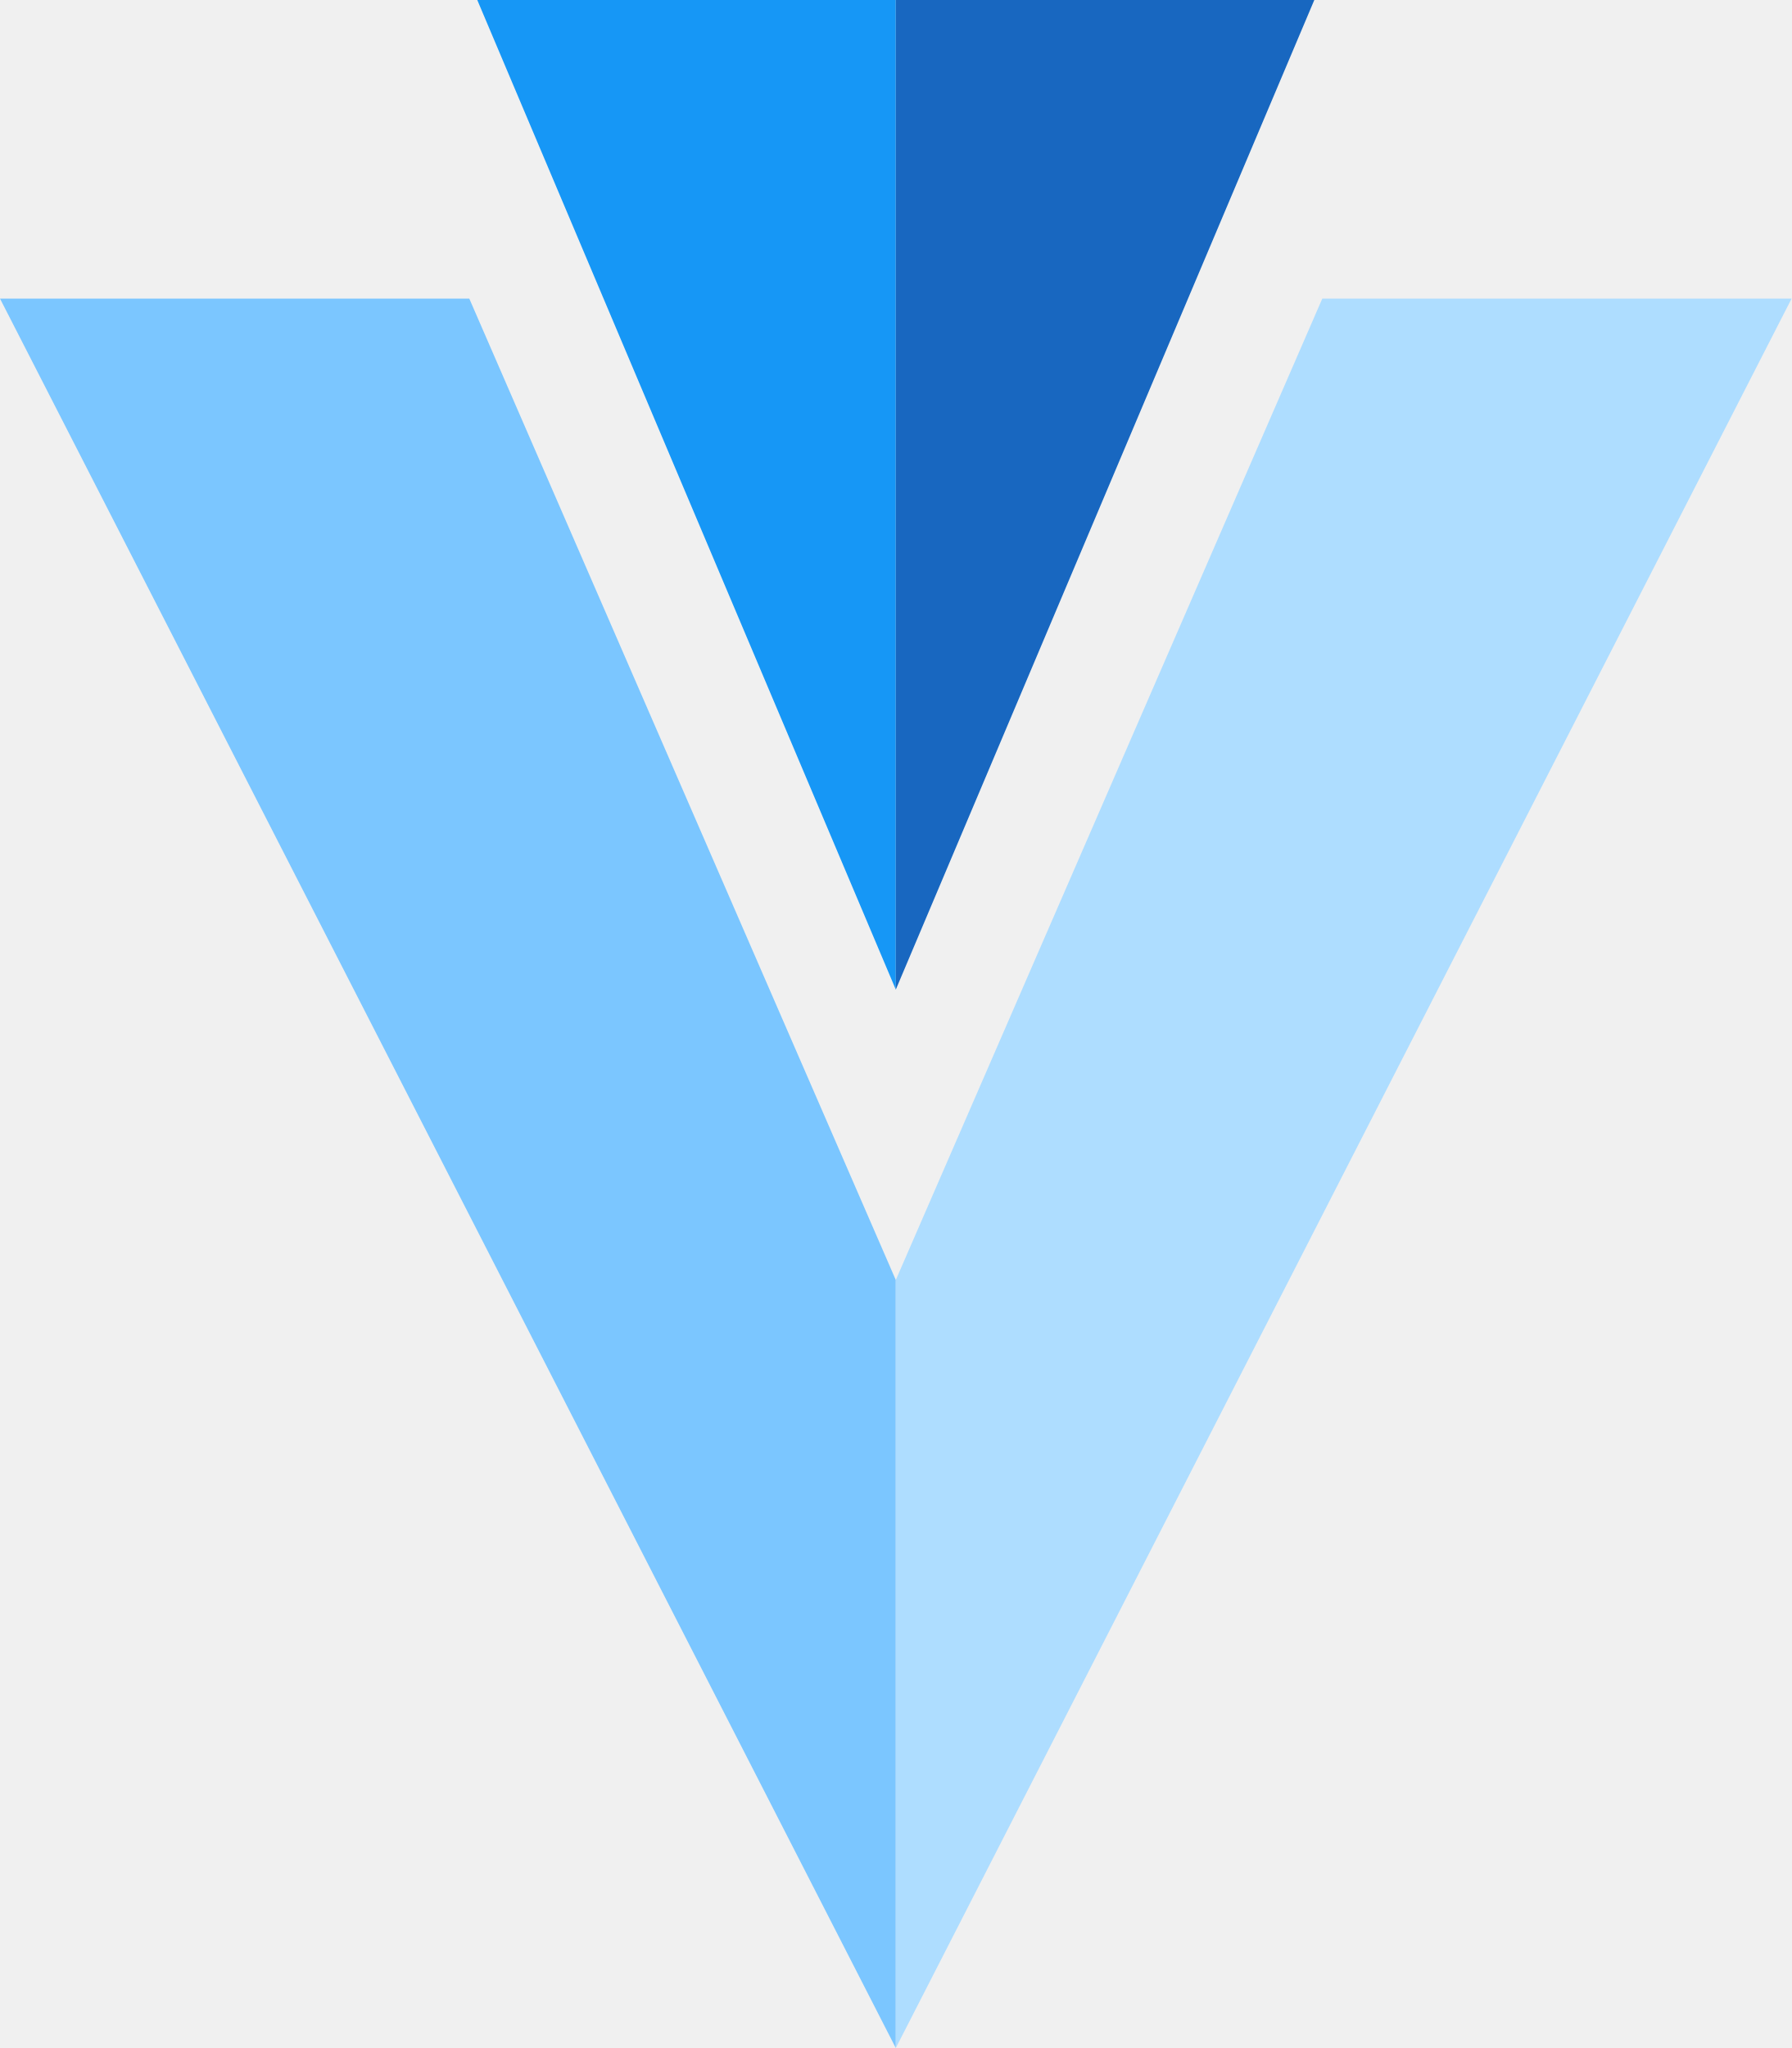
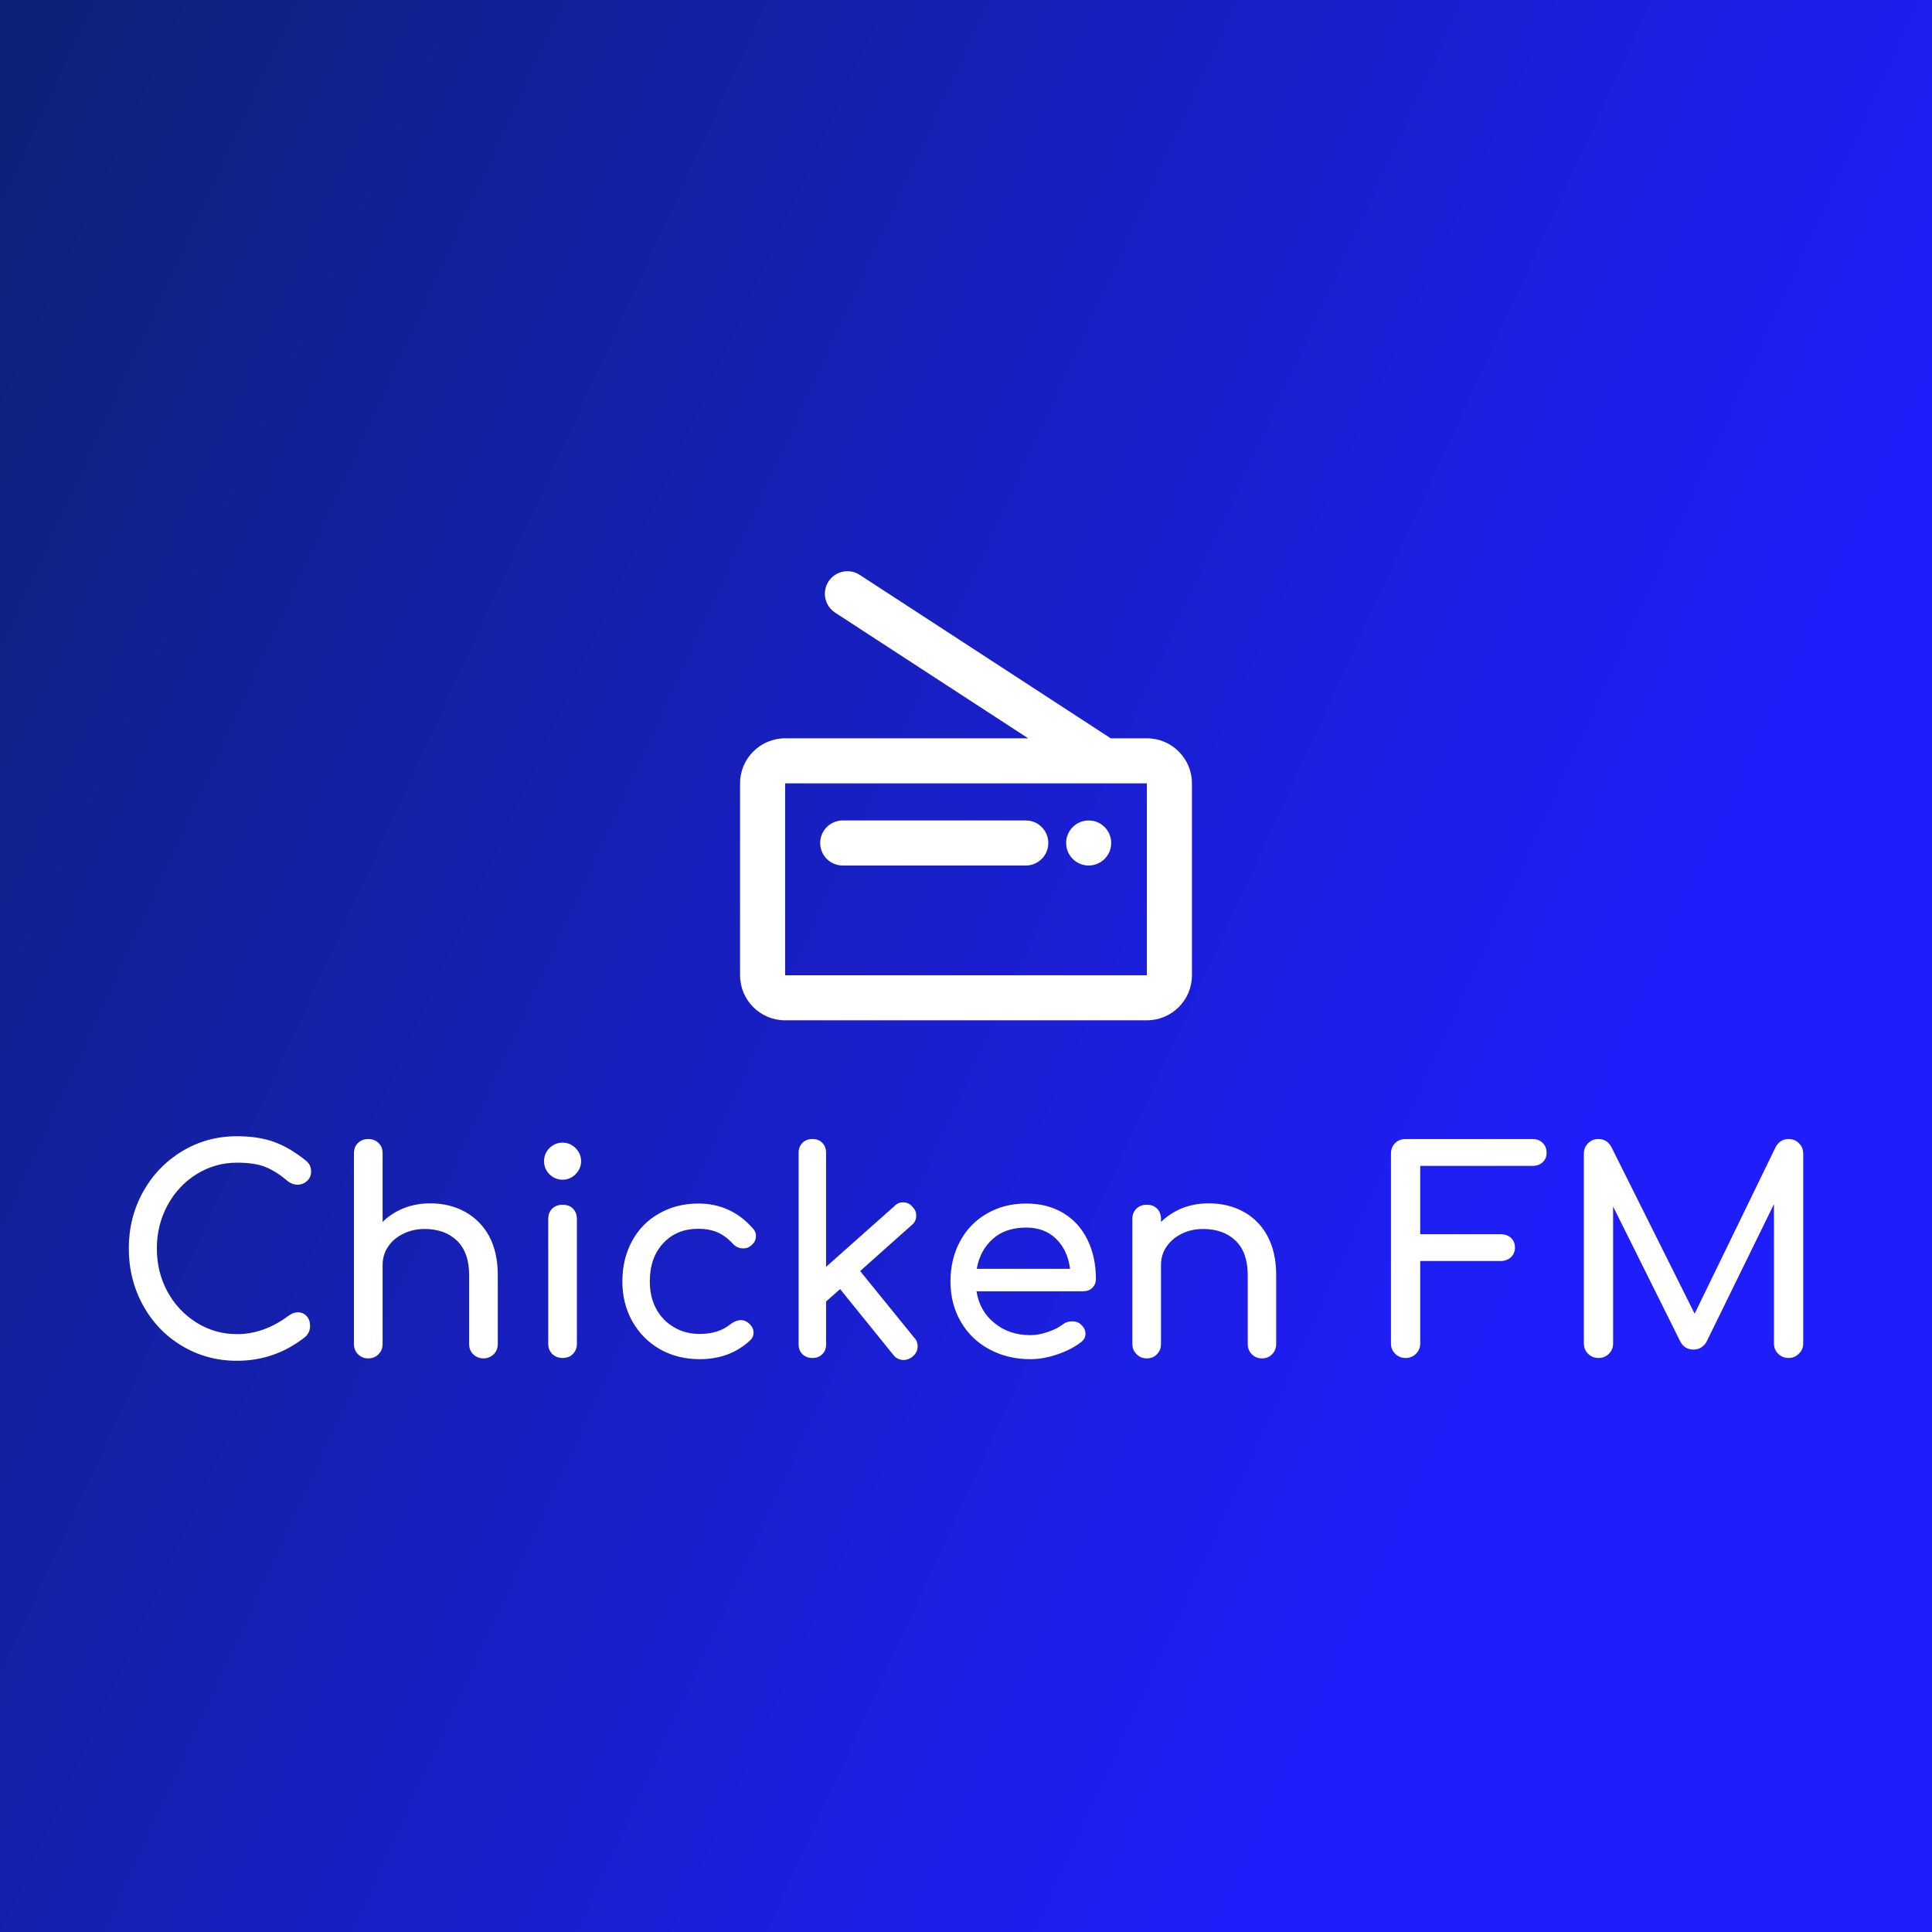
- <svg xmlns="http://www.w3.org/2000/svg" id="Layer_1" data-name="Layer 1" viewBox="0 0 87.5 100">
-   <defs>
-     <style>.cls-1{fill:#1697f6;}.cls-2{fill:#7bc6ff;}.cls-3{fill:#1867c0;}.cls-4{fill:#aeddff;}</style>
+ <svg xmlns="http://www.w3.org/2000/svg" data-v-29081953="" viewBox="0 0 300 300">
+   <defs data-v-29081953="">
+     <linearGradient data-v-29081953="" gradientTransform="rotate(25)" id="25dbe60d-1b02-4f2e-a738-b80049c55963" x1="0%" y1="0%" x2="100%" y2="0%">
+       <stop data-v-29081953="" offset="0%" stop-color="#0D2175" stop-opacity="1" />
+       <stop data-v-29081953="" offset="100%" stop-color="#1F1EFB" stop-opacity="1" />
+     </linearGradient>
  </defs>
-   <polyline class="cls-1" points="43.75 0 23.31 0 43.75 48.32" />
-   <polygon class="cls-2" points="43.75 62.5 43.75 100 0 14.58 22.92 14.58 43.75 62.5" />
-   <polyline class="cls-3" points="43.75 0 64.19 0 43.75 48.32" />
-   <polygon class="cls-4" points="64.58 14.58 87.5 14.58 43.75 100 43.75 62.5 64.58 14.58" />
+   <rect data-v-29081953="" fill="url(#25dbe60d-1b02-4f2e-a738-b80049c55963)" x="0" y="0" width="300px" height="300px" class="logo-background-square" />
+   <defs data-v-29081953="" />
+   <g data-v-29081953="" id="9ce6889e-6e7c-446f-becc-54b661a007e8" fill="#ffffff" transform="matrix(3.11042,0,0,3.11042,17.20062,172.5148)">
+     <path d="M6.30 1.26L6.30 1.26Q7.36 1.26 8.14 1.54L8.14 1.54L8.14 1.54Q8.92 1.82 9.72 2.46L9.72 2.46L9.72 2.46Q9.88 2.59 9.94 2.72L9.94 2.72L9.94 2.72Q10.00 2.86 10.00 3.04L10.00 3.04L10.00 3.04Q10.00 3.32 9.79 3.50L9.79 3.50L9.79 3.50Q9.59 3.68 9.32 3.68L9.32 3.68L9.32 3.68Q9.06 3.68 8.83 3.50L8.83 3.50L8.83 3.50Q8.26 3.01 7.71 2.79L7.71 2.79L7.71 2.79Q7.17 2.58 6.30 2.58L6.30 2.58L6.30 2.58Q5.21 2.58 4.29 3.15L4.29 3.15L4.29 3.15Q3.37 3.72 2.83 4.71L2.83 4.71L2.83 4.71Q2.30 5.70 2.30 6.86L2.30 6.86L2.30 6.86Q2.30 8.04 2.83 9.02L2.83 9.02L2.83 9.02Q3.37 10.00 4.29 10.57L4.29 10.57L4.29 10.57Q5.21 11.14 6.30 11.14L6.30 11.14L6.30 11.14Q7.64 11.14 8.88 10.22L8.88 10.22L8.88 10.22Q9.11 10.05 9.34 10.05L9.34 10.05L9.34 10.05Q9.60 10.05 9.78 10.24L9.78 10.24L9.78 10.24Q9.95 10.43 9.95 10.74L9.95 10.74L9.95 10.74Q9.95 11.03 9.73 11.26L9.73 11.26L9.73 11.26Q8.22 12.47 6.30 12.47L6.30 12.47L6.30 12.47Q4.80 12.47 3.56 11.73L3.56 11.73L3.56 11.73Q2.32 10.99 1.61 9.70L1.61 9.70L1.61 9.70Q0.90 8.41 0.90 6.86L0.90 6.86L0.90 6.86Q0.90 5.32 1.61 4.04L1.61 4.04L1.61 4.04Q2.32 2.76 3.56 2.01L3.56 2.01L3.56 2.01Q4.80 1.26 6.30 1.26L6.30 1.26ZM15.95 4.61L15.95 4.61Q16.91 4.61 17.68 5.03L17.68 5.03L17.68 5.03Q18.45 5.45 18.89 6.25L18.89 6.25L18.89 6.25Q19.32 7.06 19.32 8.19L19.32 8.19L19.32 11.63L19.32 11.63Q19.32 11.94 19.12 12.14L19.12 12.14L19.12 12.14Q18.91 12.35 18.61 12.35L18.61 12.35L18.61 12.35Q18.30 12.35 18.09 12.14L18.09 12.14L18.09 12.14Q17.89 11.94 17.89 11.63L17.89 11.63L17.89 8.19L17.89 8.19Q17.89 7.06 17.28 6.47L17.28 6.47L17.28 6.47Q16.67 5.89 15.67 5.89L15.67 5.89L15.67 5.89Q15.08 5.89 14.60 6.13L14.60 6.13L14.60 6.13Q14.11 6.37 13.84 6.78L13.84 6.78L13.84 6.78Q13.57 7.18 13.57 7.69L13.57 7.69L13.57 11.63L13.57 11.63Q13.57 11.94 13.37 12.14L13.37 12.14L13.37 12.14Q13.17 12.35 12.85 12.35L12.85 12.35L12.85 12.35Q12.54 12.35 12.34 12.14L12.34 12.14L12.34 12.14Q12.14 11.94 12.14 11.63L12.14 11.63L12.14 2.11L12.14 2.11Q12.14 1.79 12.34 1.60L12.34 1.60L12.34 1.60Q12.54 1.40 12.85 1.40L12.85 1.40L12.85 1.40Q13.17 1.40 13.37 1.60L13.37 1.60L13.37 1.60Q13.57 1.79 13.57 2.11L13.57 2.11L13.57 5.54L13.57 5.54Q14.01 5.10 14.63 4.85L14.63 4.85L14.63 4.85Q15.25 4.61 15.95 4.61L15.95 4.61ZM21.84 5.39L21.84 5.39Q21.84 5.07 22.04 4.87L22.04 4.87L22.04 4.87Q22.25 4.68 22.55 4.68L22.55 4.68L22.55 4.68Q22.88 4.68 23.07 4.87L23.07 4.87L23.07 4.87Q23.27 5.07 23.27 5.39L23.27 5.39L23.27 11.62L23.27 11.62Q23.27 11.93 23.07 12.13L23.07 12.13L23.07 12.13Q22.88 12.33 22.55 12.33L22.55 12.33L22.55 12.33Q22.25 12.33 22.04 12.13L22.04 12.13L22.04 12.13Q21.84 11.93 21.84 11.62L21.84 11.62L21.84 5.39ZM22.55 1.58L22.55 1.58Q22.93 1.58 23.20 1.85L23.20 1.85L23.20 1.85Q23.48 2.13 23.48 2.51L23.48 2.51L23.48 2.51Q23.48 2.88 23.20 3.16L23.20 3.16L23.20 3.16Q22.93 3.43 22.55 3.43L22.55 3.43L22.55 3.43Q22.18 3.43 21.90 3.16L21.90 3.16L21.90 3.16Q21.63 2.88 21.63 2.51L21.63 2.51L21.63 2.51Q21.63 2.13 21.90 1.85L21.90 1.85L21.90 1.85Q22.18 1.58 22.55 1.58L22.55 1.58ZM29.33 4.62L29.33 4.62Q30.98 4.62 32.07 5.88L32.07 5.88L32.07 5.88Q32.21 6.03 32.21 6.24L32.21 6.24L32.21 6.24Q32.21 6.55 31.91 6.76L31.91 6.76L31.91 6.76Q31.77 6.86 31.58 6.86L31.58 6.86L31.58 6.86Q31.26 6.86 31.04 6.61L31.04 6.61L31.04 6.61Q30.69 6.23 30.27 6.05L30.27 6.05L30.27 6.05Q29.86 5.88 29.33 5.88L29.33 5.88L29.33 5.88Q28.25 5.88 27.58 6.60L27.58 6.60L27.58 6.60Q26.91 7.32 26.91 8.51L26.91 8.51L26.91 8.51Q26.91 9.27 27.22 9.86L27.22 9.86L27.22 9.86Q27.54 10.46 28.11 10.79L28.11 10.79L28.11 10.79Q28.67 11.13 29.40 11.13L29.40 11.13L29.40 11.13Q30.35 11.13 30.94 10.64L30.94 10.64L30.94 10.64Q31.21 10.44 31.46 10.44L31.46 10.44L31.46 10.44Q31.65 10.44 31.82 10.57L31.82 10.57L31.82 10.57Q32.09 10.79 32.09 11.07L32.09 11.07L32.09 11.07Q32.09 11.28 31.92 11.45L31.92 11.45L31.92 11.45Q30.91 12.39 29.40 12.39L29.40 12.39L29.40 12.39Q28.29 12.39 27.41 11.89L27.41 11.89L27.41 11.89Q26.53 11.38 26.03 10.49L26.03 10.49L26.03 10.49Q25.54 9.60 25.54 8.51L25.54 8.51L25.54 8.51Q25.54 7.39 26.02 6.50L26.02 6.50L26.02 6.50Q26.50 5.61 27.37 5.12L27.37 5.12L27.37 5.12Q28.24 4.62 29.33 4.62L29.33 4.62ZM40.12 11.33L40.12 11.33Q40.28 11.49 40.28 11.75L40.28 11.75L40.28 11.75Q40.28 12.05 40.03 12.26L40.03 12.26L40.03 12.26Q39.82 12.43 39.58 12.43L39.58 12.43L39.58 12.43Q39.27 12.43 39.07 12.18L39.07 12.18L36.41 8.89L35.71 9.51L35.71 11.65L35.71 11.65Q35.71 11.96 35.52 12.14L35.52 12.14L35.52 12.14Q35.34 12.33 35.03 12.33L35.03 12.33L35.03 12.33Q34.72 12.33 34.53 12.14L34.53 12.14L34.53 12.14Q34.34 11.96 34.34 11.65L34.34 11.65L34.34 2.09L34.34 2.09Q34.34 1.78 34.53 1.59L34.53 1.59L34.53 1.59Q34.72 1.40 35.03 1.40L35.03 1.40L35.03 1.40Q35.34 1.40 35.52 1.59L35.52 1.59L35.52 1.59Q35.71 1.78 35.71 2.09L35.71 2.09L35.71 7.78L39.12 4.75L39.12 4.75Q39.30 4.56 39.55 4.56L39.55 4.56L39.55 4.56Q39.84 4.56 40.03 4.79L40.03 4.79L40.03 4.79Q40.21 4.97 40.21 5.22L40.21 5.22L40.21 5.22Q40.21 5.52 39.98 5.70L39.98 5.70L37.41 7.99L40.12 11.33ZM49.18 8.39L49.18 8.39Q49.18 8.65 49 8.83L49 8.83L49 8.83Q48.82 9.00 48.54 9.00L48.54 9.00L43.22 9.00L43.22 9.00Q43.37 9.98 44.11 10.58L44.11 10.58L44.11 10.58Q44.84 11.19 45.91 11.19L45.91 11.19L45.91 11.19Q46.33 11.19 46.78 11.03L46.78 11.03L46.78 11.03Q47.24 10.88 47.53 10.65L47.53 10.65L47.53 10.65Q47.73 10.50 47.99 10.50L47.99 10.50L47.99 10.50Q48.26 10.50 48.41 10.64L48.41 10.64L48.41 10.64Q48.66 10.85 48.66 11.12L48.66 11.12L48.66 11.12Q48.66 11.37 48.44 11.54L48.44 11.54L48.44 11.54Q47.96 11.91 47.26 12.15L47.26 12.15L47.26 12.15Q46.55 12.39 45.91 12.39L45.91 12.39L45.91 12.39Q44.76 12.39 43.85 11.89L43.85 11.89L43.85 11.89Q42.94 11.40 42.43 10.51L42.43 10.51L42.43 10.51Q41.92 9.63 41.92 8.51L41.92 8.51L41.92 8.51Q41.92 7.39 42.40 6.50L42.40 6.50L42.40 6.50Q42.88 5.61 43.74 5.12L43.74 5.12L43.74 5.12Q44.60 4.62 45.70 4.62L45.70 4.62L45.70 4.62Q46.77 4.62 47.56 5.10L47.56 5.10L47.56 5.10Q48.34 5.57 48.76 6.43L48.76 6.43L48.76 6.43Q49.18 7.28 49.18 8.39L49.18 8.39ZM45.70 5.82L45.70 5.82Q44.67 5.82 44.04 6.38L44.04 6.38L44.04 6.38Q43.40 6.94 43.23 7.88L43.23 7.88L47.89 7.88L47.89 7.88Q47.77 6.94 47.19 6.38L47.19 6.38L47.19 6.38Q46.62 5.82 45.70 5.82L45.70 5.82ZM54.81 4.61L54.81 4.61Q55.78 4.61 56.55 5.03L56.55 5.03L56.55 5.03Q57.32 5.45 57.75 6.25L57.75 6.25L57.75 6.25Q58.18 7.06 58.18 8.19L58.18 8.19L58.18 11.63L58.18 11.63Q58.18 11.94 57.98 12.14L57.98 12.14L57.98 12.14Q57.78 12.35 57.47 12.35L57.47 12.35L57.47 12.35Q57.16 12.35 56.96 12.14L56.96 12.14L56.96 12.14Q56.76 11.94 56.76 11.63L56.76 11.63L56.76 8.19L56.76 8.19Q56.76 7.06 56.15 6.47L56.15 6.47L56.15 6.47Q55.54 5.89 54.53 5.89L54.53 5.89L54.53 5.89Q53.94 5.89 53.46 6.13L53.46 6.13L53.46 6.13Q52.98 6.37 52.70 6.78L52.70 6.78L52.70 6.78Q52.43 7.18 52.43 7.69L52.43 7.69L52.43 11.63L52.43 11.63Q52.43 11.94 52.23 12.14L52.23 12.14L52.23 12.14Q52.04 12.35 51.72 12.35L51.72 12.35L51.72 12.35Q51.41 12.35 51.21 12.14L51.21 12.14L51.21 12.14Q51.00 11.94 51.00 11.63L51.00 11.63L51.00 5.39L51.00 5.39Q51.00 5.07 51.21 4.87L51.21 4.87L51.21 4.87Q51.41 4.68 51.72 4.68L51.72 4.68L51.72 4.68Q52.04 4.68 52.23 4.87L52.23 4.87L52.23 4.87Q52.43 5.07 52.43 5.39L52.43 5.39L52.43 5.54L52.43 5.54Q52.88 5.10 53.49 4.85L53.49 4.85L53.49 4.85Q54.11 4.61 54.81 4.61L54.81 4.61ZM69.38 6.15L69.38 6.15Q69.69 6.15 69.90 6.33L69.90 6.33L69.90 6.33Q70.10 6.52 70.10 6.82L70.10 6.82L70.10 6.82Q70.10 7.11 69.90 7.30L69.90 7.30L69.90 7.30Q69.69 7.49 69.38 7.49L69.38 7.49L65.37 7.49L65.37 11.61L65.37 11.61Q65.37 11.91 65.16 12.12L65.16 12.12L65.16 12.12Q64.95 12.33 64.64 12.33L64.64 12.33L64.64 12.33Q64.33 12.33 64.12 12.12L64.12 12.12L64.12 12.12Q63.91 11.91 63.91 11.61L63.91 11.61L63.91 2.13L63.91 2.13Q63.91 1.81 64.12 1.60L64.12 1.60L64.12 1.60Q64.33 1.40 64.64 1.40L64.64 1.40L70.97 1.40L70.97 1.40Q71.29 1.40 71.48 1.59L71.48 1.59L71.48 1.59Q71.68 1.78 71.68 2.09L71.68 2.09L71.68 2.09Q71.68 2.38 71.48 2.56L71.48 2.56L71.48 2.56Q71.29 2.74 70.97 2.74L70.97 2.74L65.37 2.74L65.37 6.15L69.38 6.15ZM83.76 1.40L83.76 1.40Q84.07 1.40 84.28 1.61L84.28 1.61L84.28 1.61Q84.49 1.82 84.49 2.13L84.49 2.13L84.49 11.61L84.49 11.61Q84.49 11.91 84.27 12.12L84.27 12.12L84.27 12.12Q84.06 12.33 83.76 12.33L83.76 12.33L83.76 12.33Q83.45 12.33 83.24 12.12L83.24 12.12L83.24 12.12Q83.03 11.91 83.03 11.61L83.03 11.61L83.03 4.65L79.65 11.55L79.65 11.55Q79.41 11.91 79.02 11.91L79.02 11.91L79.02 11.91Q78.55 11.91 78.34 11.48L78.34 11.48L75.00 4.77L75.00 11.61L75.00 11.61Q75.00 11.91 74.79 12.12L74.79 12.12L74.79 12.12Q74.58 12.33 74.27 12.33L74.27 12.33L74.27 12.33Q73.96 12.33 73.75 12.12L73.75 12.12L73.75 12.12Q73.54 11.91 73.54 11.61L73.54 11.61L73.54 2.13L73.54 2.13Q73.54 1.82 73.75 1.61L73.75 1.61L73.75 1.61Q73.96 1.40 74.27 1.40L74.27 1.40L74.27 1.40Q74.69 1.40 74.91 1.79L74.91 1.79L79.07 10.12L83.12 1.79L83.12 1.79Q83.34 1.40 83.76 1.40L83.76 1.40Z" />
+   </g>
+   <defs data-v-29081953="" />
+   <g data-v-29081953="" id="1aa56e26-80a0-48dd-a664-6cf34a4aaa4a" stroke="none" fill="#ffffff" transform="matrix(0.8746123,0,0,0.8746123,105.9305,80.53568)">
+     <path d="M82.5 39h-6.44c-.045-.032-.081-.072-.127-.102L31.516 9.981a4 4 0 0 0-4.366 6.704L61.427 39H18.275a8 8 0 0 0-8 8v34.066a8 8 0 0 0 8 8H82.5a8 8 0 0 0 8-8V47a8 8 0 0 0-8-8zm0 42.066H18.275V47H82.5v34.066z" />
+     <circle cx="72.167" cy="57.583" r="4" />
+     <path d="M28.5 61.583H61a4 4 0 0 0 0-8H28.5a4 4 0 0 0 0 8z" />
+   </g>
</svg>
